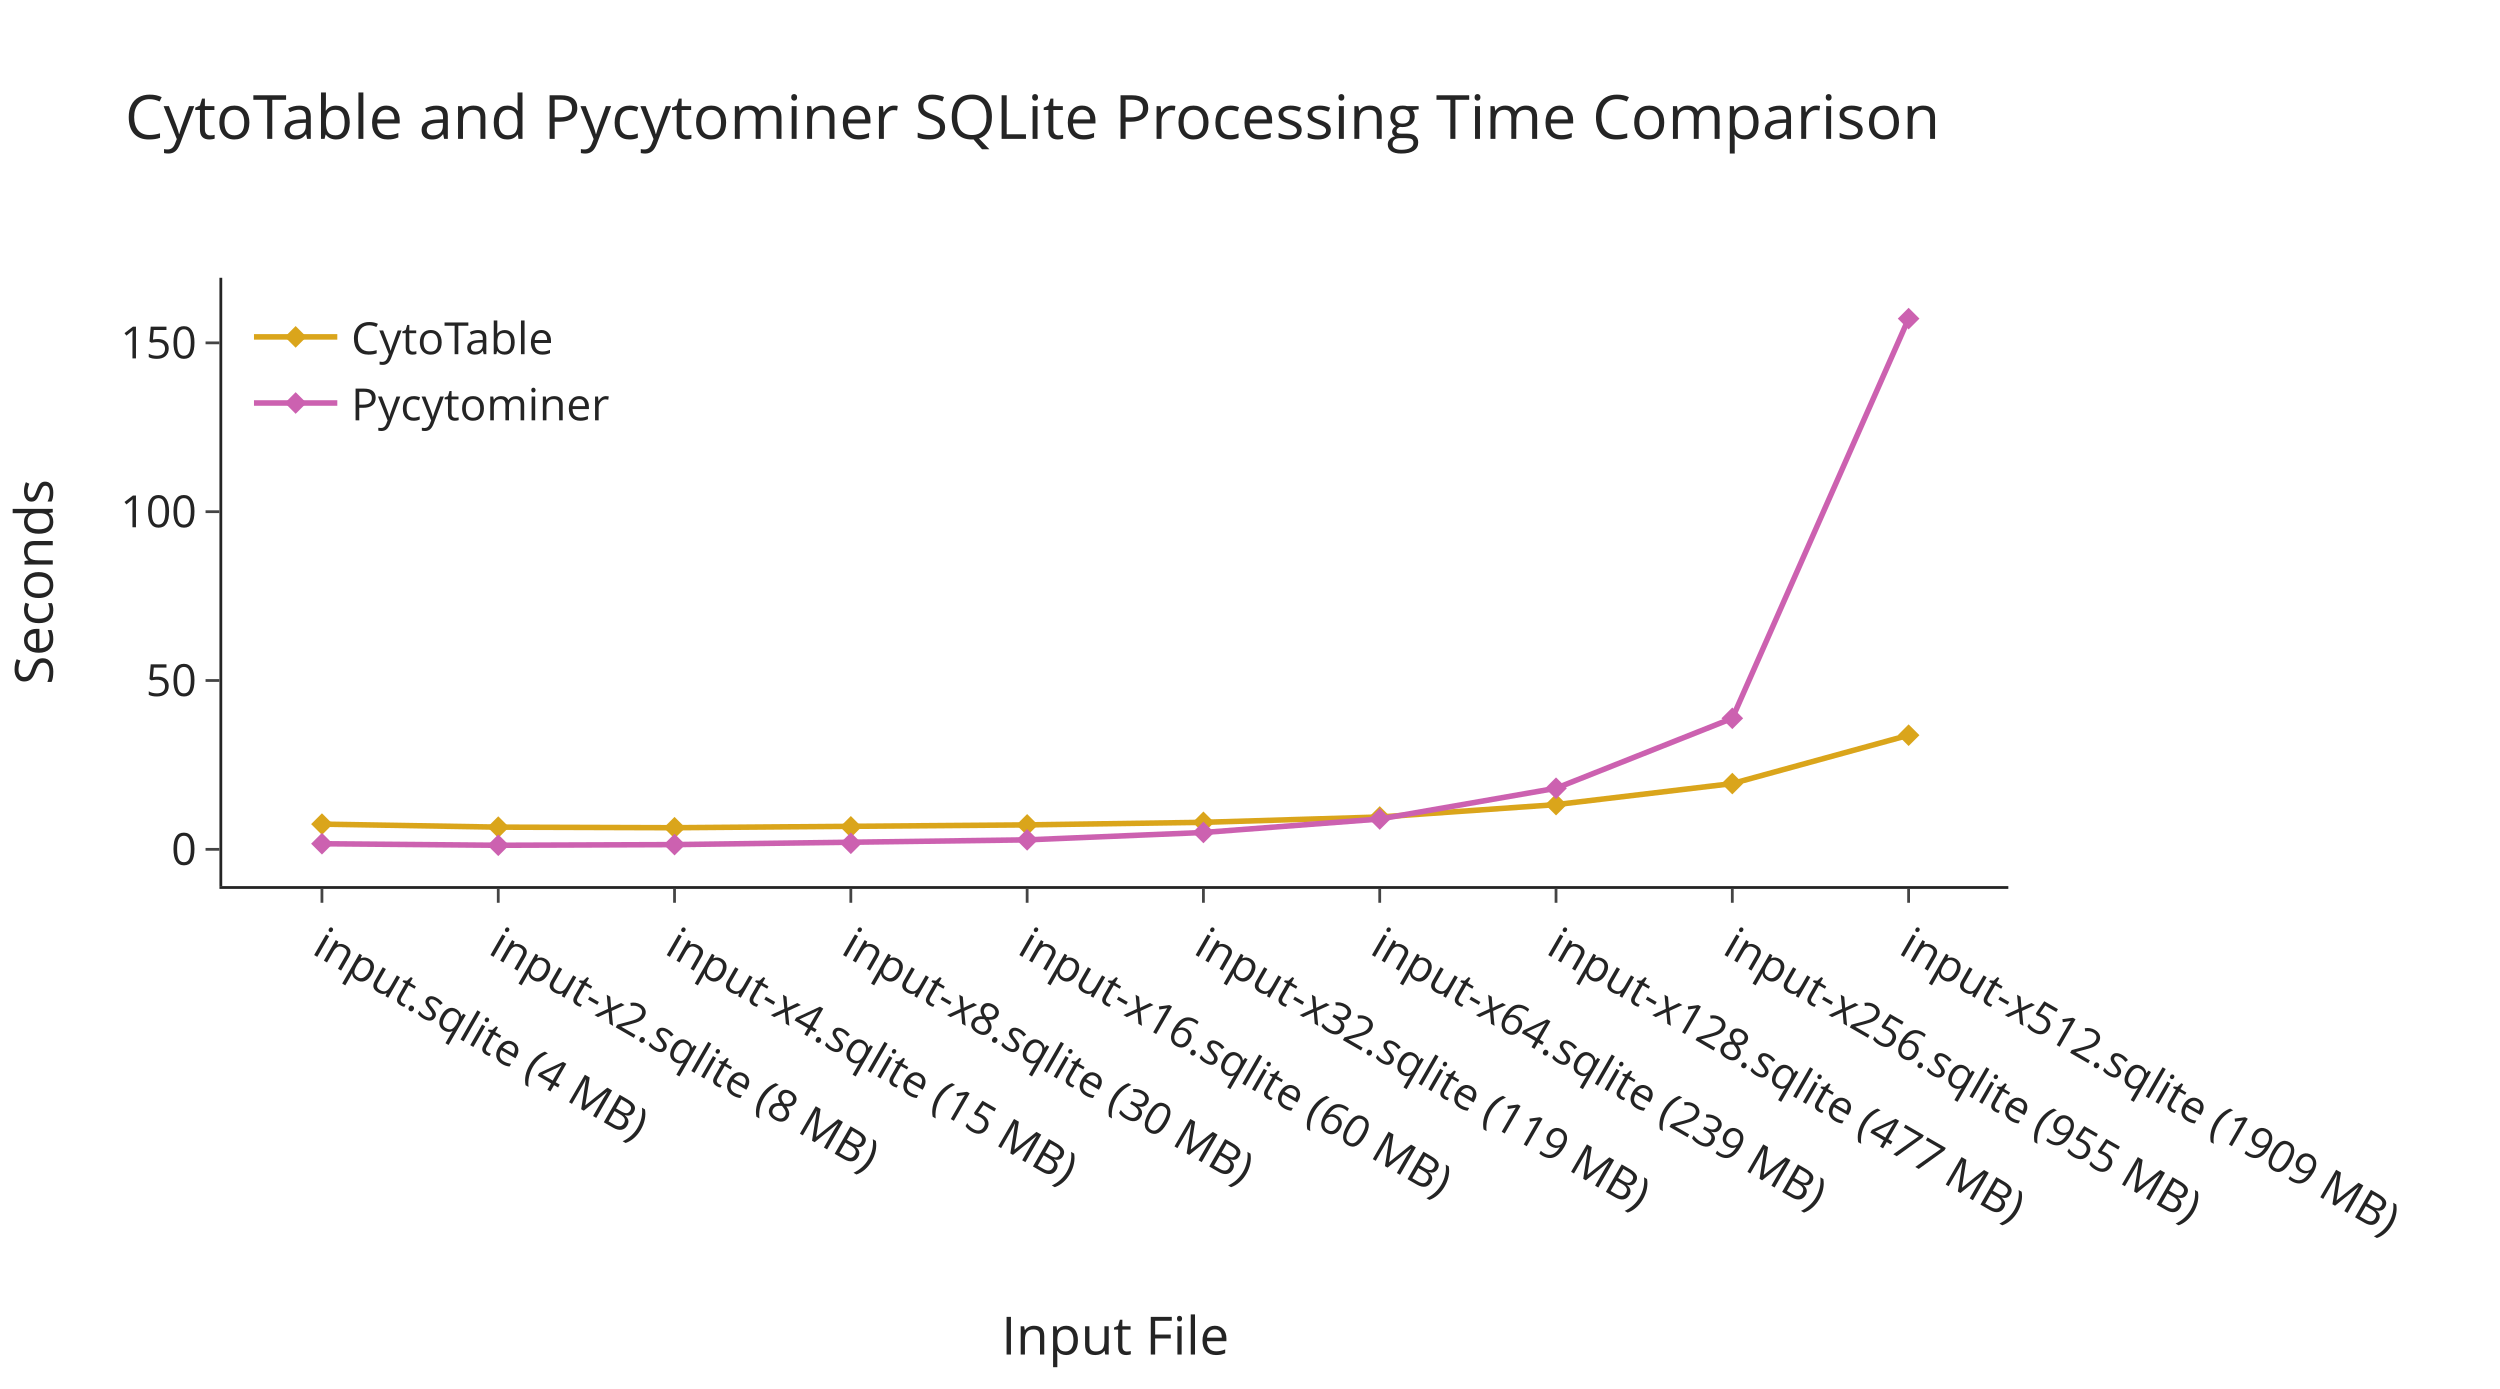
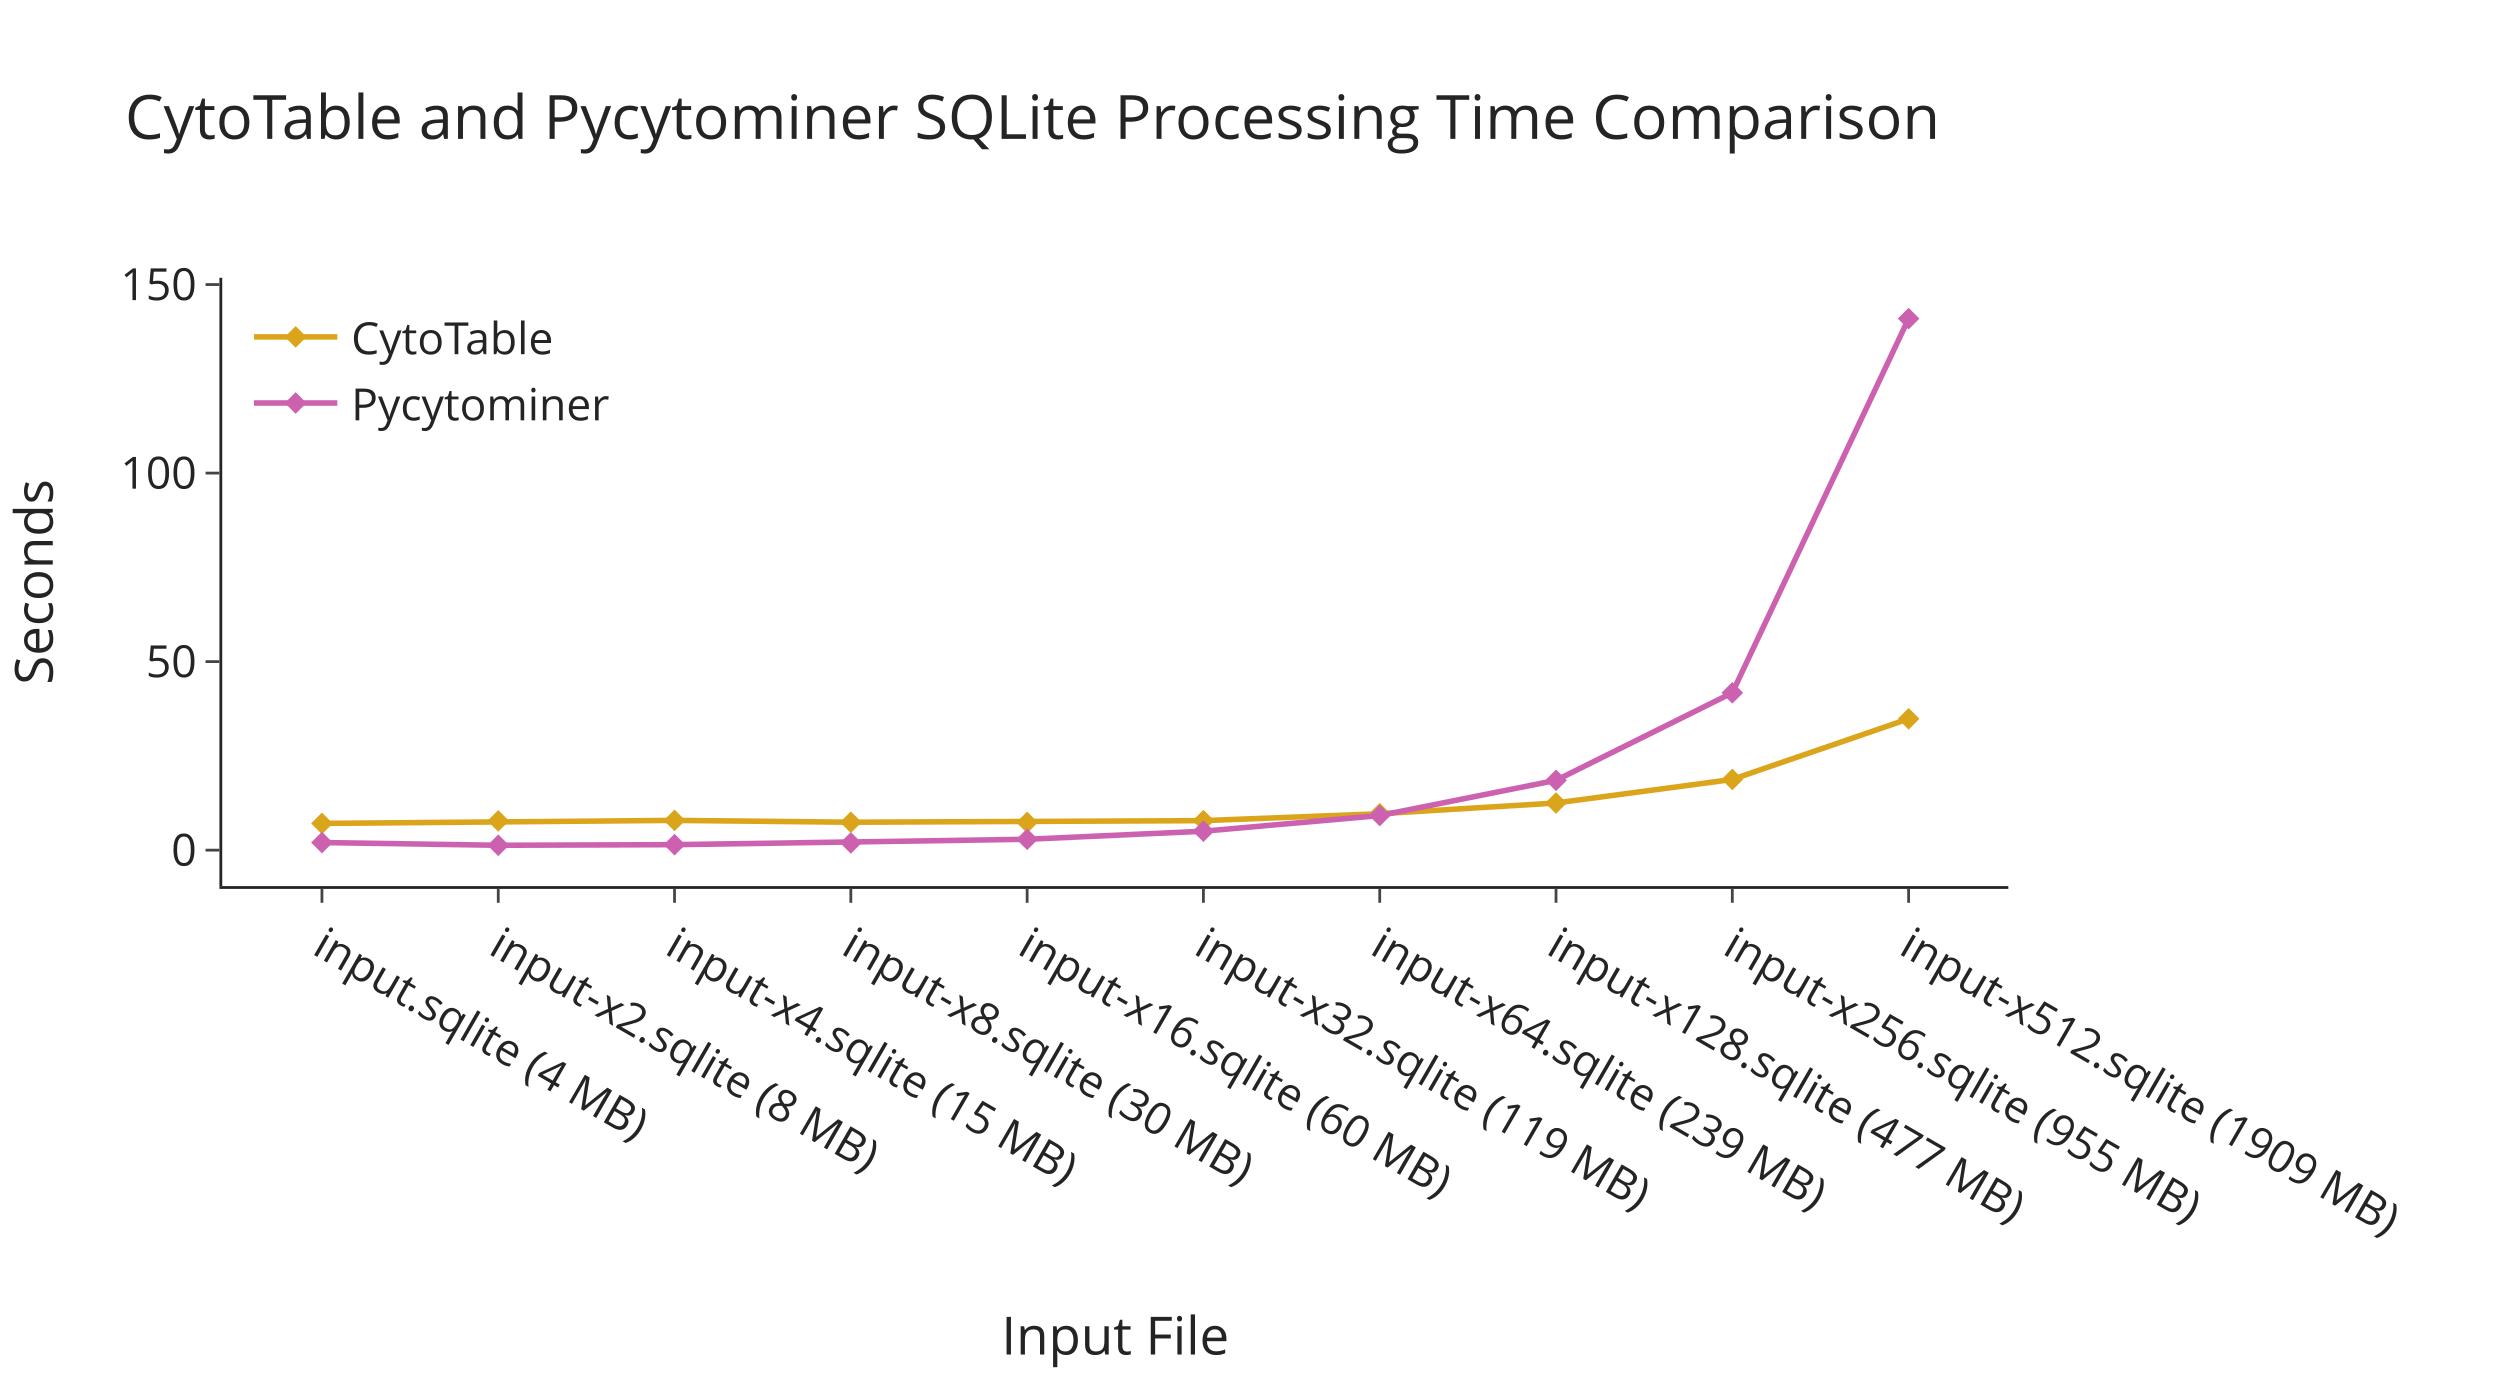
<svg xmlns="http://www.w3.org/2000/svg" class="main-svg" width="900" height="500" style="" viewBox="0 0 900 500">
  <rect x="0" y="0" width="900" height="500" style="fill: rgb(255, 255, 255); fill-opacity: 1;" />
-   <defs id="defs-b907f8">
+   <defs id="defs-e449ca">
    <g class="clips">
-       <clipPath id="clipb907f8xyplot" class="plotclip">
+       <clipPath id="clipe449caxyplot" class="plotclip">
        <rect width="643" height="219" />
      </clipPath>
-       <clipPath class="axesclip" id="clipb907f8x">
+       <clipPath class="axesclip" id="clipe449cax">
        <rect x="80" y="0" width="643" height="500" />
      </clipPath>
-       <clipPath class="axesclip" id="clipb907f8y">
+       <clipPath class="axesclip" id="clipe449cay">
        <rect x="0" y="100" width="900" height="219" />
      </clipPath>
-       <clipPath class="axesclip" id="clipb907f8xy">
+       <clipPath class="axesclip" id="clipe449caxy">
        <rect x="80" y="100" width="643" height="219" />
      </clipPath>
    </g>
    <g class="gradients" />
    <g class="patterns" />
  </defs>
  <g class="bglayer" />
  <g class="layer-below">
    <g class="imagelayer" />
    <g class="shapelayer" />
  </g>
  <g class="cartesianlayer">
    <g class="subplot xy">
      <g class="layer-subplot">
        <g class="shapelayer" />
        <g class="imagelayer" />
      </g>
      <g class="minor-gridlayer">
        <g class="x" />
        <g class="y" />
      </g>
      <g class="gridlayer">
        <g class="x" />
        <g class="y" />
      </g>
      <g class="zerolinelayer" />
      <path class="xlines-below" />
      <path class="ylines-below" />
      <g class="overlines-below" />
      <g class="xaxislayer-below" />
      <g class="yaxislayer-below" />
      <g class="overaxes-below" />
-       <g class="plot" transform="translate(80,100)" clip-path="url(#clipb907f8xyplot)">
+       <g class="plot" transform="translate(80,100)" clip-path="url(#clipe449caxyplot)">
        <g class="scatterlayer mlayer">
-           <g class="trace scatter trace0fa355" style="stroke-miterlimit: 2; opacity: 1;">
+           <g class="trace scatter tracec450bf" style="stroke-miterlimit: 2; opacity: 1;">
            <g class="fills" />
            <g class="errorbars" />
            <g class="lines">
-               <path class="js-line" d="M35.9,196.68L99.37,197.77L162.83,197.98L289.77,196.96L353.23,196.04L416.7,194.12L480.17,189.66L543.63,182.08L607.1,164.67" style="vector-effect: none; fill: none; stroke: rgb(218, 165, 27); stroke-opacity: 1; stroke-width: 2px; opacity: 1;" />
+               <path class="js-line" d="M35.9,196.43L162.83,195.34L226.3,196L353.23,195.43L416.7,192.94L480.17,189.08L543.63,180.59L607.1,158.77" style="vector-effect: none; fill: none; stroke: rgb(218, 165, 27); stroke-opacity: 1; stroke-width: 2px; opacity: 1;" />
            </g>
            <g class="points">
-               <path class="point" transform="translate(35.9,196.68)" d="M3.9,0L0,3.9L-3.9,0L0,-3.9Z" style="opacity: 1; stroke-width: 0px; fill: rgb(218, 165, 27); fill-opacity: 1;" />
-               <path class="point" transform="translate(99.37,197.77)" d="M3.9,0L0,3.9L-3.9,0L0,-3.9Z" style="opacity: 1; stroke-width: 0px; fill: rgb(218, 165, 27); fill-opacity: 1;" />
-               <path class="point" transform="translate(162.83,197.98)" d="M3.9,0L0,3.9L-3.9,0L0,-3.9Z" style="opacity: 1; stroke-width: 0px; fill: rgb(218, 165, 27); fill-opacity: 1;" />
-               <path class="point" transform="translate(226.3,197.67)" d="M3.9,0L0,3.9L-3.9,0L0,-3.9Z" style="opacity: 1; stroke-width: 0px; fill: rgb(218, 165, 27); fill-opacity: 1;" />
-               <path class="point" transform="translate(289.77,196.96)" d="M3.9,0L0,3.9L-3.9,0L0,-3.9Z" style="opacity: 1; stroke-width: 0px; fill: rgb(218, 165, 27); fill-opacity: 1;" />
-               <path class="point" transform="translate(353.23,196.04)" d="M3.9,0L0,3.9L-3.9,0L0,-3.9Z" style="opacity: 1; stroke-width: 0px; fill: rgb(218, 165, 27); fill-opacity: 1;" />
-               <path class="point" transform="translate(416.7,194.12)" d="M3.9,0L0,3.9L-3.9,0L0,-3.9Z" style="opacity: 1; stroke-width: 0px; fill: rgb(218, 165, 27); fill-opacity: 1;" />
-               <path class="point" transform="translate(480.17,189.66)" d="M3.9,0L0,3.9L-3.9,0L0,-3.9Z" style="opacity: 1; stroke-width: 0px; fill: rgb(218, 165, 27); fill-opacity: 1;" />
-               <path class="point" transform="translate(543.63,182.08)" d="M3.9,0L0,3.9L-3.9,0L0,-3.9Z" style="opacity: 1; stroke-width: 0px; fill: rgb(218, 165, 27); fill-opacity: 1;" />
-               <path class="point" transform="translate(607.1,164.67)" d="M3.9,0L0,3.9L-3.9,0L0,-3.9Z" style="opacity: 1; stroke-width: 0px; fill: rgb(218, 165, 27); fill-opacity: 1;" />
+               <path class="point" transform="translate(35.9,196.43)" d="M3.9,0L0,3.9L-3.9,0L0,-3.9Z" style="opacity: 1; stroke-width: 0px; fill: rgb(218, 165, 27); fill-opacity: 1;" />
+               <path class="point" transform="translate(99.37,195.52)" d="M3.9,0L0,3.9L-3.9,0L0,-3.9Z" style="opacity: 1; stroke-width: 0px; fill: rgb(218, 165, 27); fill-opacity: 1;" />
+               <path class="point" transform="translate(162.83,195.34)" d="M3.9,0L0,3.9L-3.9,0L0,-3.9Z" style="opacity: 1; stroke-width: 0px; fill: rgb(218, 165, 27); fill-opacity: 1;" />
+               <path class="point" transform="translate(226.3,196)" d="M3.9,0L0,3.9L-3.9,0L0,-3.9Z" style="opacity: 1; stroke-width: 0px; fill: rgb(218, 165, 27); fill-opacity: 1;" />
+               <path class="point" transform="translate(289.77,196.06)" d="M3.9,0L0,3.9L-3.9,0L0,-3.9Z" style="opacity: 1; stroke-width: 0px; fill: rgb(218, 165, 27); fill-opacity: 1;" />
+               <path class="point" transform="translate(353.23,195.43)" d="M3.9,0L0,3.9L-3.9,0L0,-3.9Z" style="opacity: 1; stroke-width: 0px; fill: rgb(218, 165, 27); fill-opacity: 1;" />
+               <path class="point" transform="translate(416.7,192.94)" d="M3.9,0L0,3.9L-3.9,0L0,-3.9Z" style="opacity: 1; stroke-width: 0px; fill: rgb(218, 165, 27); fill-opacity: 1;" />
+               <path class="point" transform="translate(480.17,189.08)" d="M3.9,0L0,3.9L-3.9,0L0,-3.9Z" style="opacity: 1; stroke-width: 0px; fill: rgb(218, 165, 27); fill-opacity: 1;" />
+               <path class="point" transform="translate(543.63,180.59)" d="M3.9,0L0,3.9L-3.9,0L0,-3.9Z" style="opacity: 1; stroke-width: 0px; fill: rgb(218, 165, 27); fill-opacity: 1;" />
+               <path class="point" transform="translate(607.1,158.77)" d="M3.9,0L0,3.9L-3.9,0L0,-3.9Z" style="opacity: 1; stroke-width: 0px; fill: rgb(218, 165, 27); fill-opacity: 1;" />
            </g>
            <g class="text" />
          </g>
-           <g class="trace scatter traceaa68f0" style="stroke-miterlimit: 2; opacity: 1;">
+           <g class="trace scatter traced8f5a4" style="stroke-miterlimit: 2; opacity: 1;">
            <g class="fills" />
            <g class="errorbars" />
            <g class="lines">
-               <path class="js-line" d="M35.9,203.74L99.37,204.3L162.83,204.06L289.77,202.35L353.23,199.69L416.7,194.84L480.17,183.77L543.63,158.59L607.1,14.7" style="vector-effect: none; fill: none; stroke: rgb(204, 97, 176); stroke-opacity: 1; stroke-width: 2px; opacity: 1;" />
+               <path class="js-line" d="M35.9,203.32L99.37,204.3L162.83,204.08L289.77,202.14L353.23,199.23L416.7,193.59L480.17,180.91L543.63,149.41L607.1,14.7" style="vector-effect: none; fill: none; stroke: rgb(204, 97, 176); stroke-opacity: 1; stroke-width: 2px; opacity: 1;" />
            </g>
            <g class="points">
-               <path class="point" transform="translate(35.9,203.74)" d="M3.9,0L0,3.9L-3.9,0L0,-3.9Z" style="opacity: 1; stroke-width: 0px; fill: rgb(204, 97, 176); fill-opacity: 1;" />
+               <path class="point" transform="translate(35.9,203.32)" d="M3.9,0L0,3.9L-3.9,0L0,-3.9Z" style="opacity: 1; stroke-width: 0px; fill: rgb(204, 97, 176); fill-opacity: 1;" />
              <path class="point" transform="translate(99.37,204.3)" d="M3.9,0L0,3.9L-3.9,0L0,-3.9Z" style="opacity: 1; stroke-width: 0px; fill: rgb(204, 97, 176); fill-opacity: 1;" />
-               <path class="point" transform="translate(162.83,204.06)" d="M3.9,0L0,3.9L-3.9,0L0,-3.9Z" style="opacity: 1; stroke-width: 0px; fill: rgb(204, 97, 176); fill-opacity: 1;" />
-               <path class="point" transform="translate(226.3,203.58)" d="M3.9,0L0,3.9L-3.9,0L0,-3.9Z" style="opacity: 1; stroke-width: 0px; fill: rgb(204, 97, 176); fill-opacity: 1;" />
-               <path class="point" transform="translate(289.77,202.35)" d="M3.9,0L0,3.9L-3.9,0L0,-3.9Z" style="opacity: 1; stroke-width: 0px; fill: rgb(204, 97, 176); fill-opacity: 1;" />
-               <path class="point" transform="translate(353.23,199.69)" d="M3.9,0L0,3.9L-3.9,0L0,-3.9Z" style="opacity: 1; stroke-width: 0px; fill: rgb(204, 97, 176); fill-opacity: 1;" />
-               <path class="point" transform="translate(416.7,194.84)" d="M3.9,0L0,3.9L-3.9,0L0,-3.9Z" style="opacity: 1; stroke-width: 0px; fill: rgb(204, 97, 176); fill-opacity: 1;" />
-               <path class="point" transform="translate(480.17,183.77)" d="M3.9,0L0,3.9L-3.9,0L0,-3.9Z" style="opacity: 1; stroke-width: 0px; fill: rgb(204, 97, 176); fill-opacity: 1;" />
-               <path class="point" transform="translate(543.63,158.59)" d="M3.9,0L0,3.9L-3.9,0L0,-3.9Z" style="opacity: 1; stroke-width: 0px; fill: rgb(204, 97, 176); fill-opacity: 1;" />
+               <path class="point" transform="translate(162.83,204.08)" d="M3.9,0L0,3.9L-3.9,0L0,-3.9Z" style="opacity: 1; stroke-width: 0px; fill: rgb(204, 97, 176); fill-opacity: 1;" />
+               <path class="point" transform="translate(226.3,203.44)" d="M3.9,0L0,3.9L-3.9,0L0,-3.9Z" style="opacity: 1; stroke-width: 0px; fill: rgb(204, 97, 176); fill-opacity: 1;" />
+               <path class="point" transform="translate(289.77,202.14)" d="M3.9,0L0,3.9L-3.9,0L0,-3.9Z" style="opacity: 1; stroke-width: 0px; fill: rgb(204, 97, 176); fill-opacity: 1;" />
+               <path class="point" transform="translate(353.23,199.23)" d="M3.9,0L0,3.9L-3.9,0L0,-3.9Z" style="opacity: 1; stroke-width: 0px; fill: rgb(204, 97, 176); fill-opacity: 1;" />
+               <path class="point" transform="translate(416.7,193.59)" d="M3.9,0L0,3.9L-3.9,0L0,-3.9Z" style="opacity: 1; stroke-width: 0px; fill: rgb(204, 97, 176); fill-opacity: 1;" />
+               <path class="point" transform="translate(480.17,180.91)" d="M3.9,0L0,3.9L-3.9,0L0,-3.9Z" style="opacity: 1; stroke-width: 0px; fill: rgb(204, 97, 176); fill-opacity: 1;" />
+               <path class="point" transform="translate(543.63,149.41)" d="M3.9,0L0,3.9L-3.9,0L0,-3.9Z" style="opacity: 1; stroke-width: 0px; fill: rgb(204, 97, 176); fill-opacity: 1;" />
              <path class="point" transform="translate(607.1,14.7)" d="M3.9,0L0,3.9L-3.9,0L0,-3.9Z" style="opacity: 1; stroke-width: 0px; fill: rgb(204, 97, 176); fill-opacity: 1;" />
            </g>
            <g class="text" />
          </g>
        </g>
      </g>
      <g class="overplot" />
      <path class="xlines-above crisp" d="M79,319.5H723" style="fill: none; stroke-width: 1px; stroke: rgb(36, 36, 36); stroke-opacity: 1;" />
      <path class="ylines-above crisp" d="M79.5,100V319" style="fill: none; stroke-width: 1px; stroke: rgb(36, 36, 36); stroke-opacity: 1;" />
      <g class="overlines-above" />
      <g class="xaxislayer-above">
        <path class="xtick ticks crisp" d="M0,320v5" transform="translate(115.9,0)" style="stroke: rgb(68, 68, 68); stroke-opacity: 1; stroke-width: 1px;" />
        <path class="xtick ticks crisp" d="M0,320v5" transform="translate(179.37,0)" style="stroke: rgb(68, 68, 68); stroke-opacity: 1; stroke-width: 1px;" />
        <path class="xtick ticks crisp" d="M0,320v5" transform="translate(242.83,0)" style="stroke: rgb(68, 68, 68); stroke-opacity: 1; stroke-width: 1px;" />
        <path class="xtick ticks crisp" d="M0,320v5" transform="translate(306.3,0)" style="stroke: rgb(68, 68, 68); stroke-opacity: 1; stroke-width: 1px;" />
        <path class="xtick ticks crisp" d="M0,320v5" transform="translate(369.77,0)" style="stroke: rgb(68, 68, 68); stroke-opacity: 1; stroke-width: 1px;" />
        <path class="xtick ticks crisp" d="M0,320v5" transform="translate(433.23,0)" style="stroke: rgb(68, 68, 68); stroke-opacity: 1; stroke-width: 1px;" />
        <path class="xtick ticks crisp" d="M0,320v5" transform="translate(496.7,0)" style="stroke: rgb(68, 68, 68); stroke-opacity: 1; stroke-width: 1px;" />
        <path class="xtick ticks crisp" d="M0,320v5" transform="translate(560.17,0)" style="stroke: rgb(68, 68, 68); stroke-opacity: 1; stroke-width: 1px;" />
        <path class="xtick ticks crisp" d="M0,320v5" transform="translate(623.63,0)" style="stroke: rgb(68, 68, 68); stroke-opacity: 1; stroke-width: 1px;" />
        <path class="xtick ticks crisp" d="M0,320v5" transform="translate(687.1,0)" style="stroke: rgb(68, 68, 68); stroke-opacity: 1; stroke-width: 1px;" />
        <g class="xtick">
          <text text-anchor="start" x="0" y="344.2" transform="translate(115.9,0) rotate(30,0,336.2)" style="font-family: 'Open Sans', verdana, arial, sans-serif; font-size: 16px; fill: rgb(36, 36, 36); fill-opacity: 1; white-space: pre; opacity: 1;">input.sqlite (4 MB)</text>
        </g>
        <g class="xtick">
          <text text-anchor="start" x="0" y="344.2" transform="translate(179.37,0) rotate(30,0,336.2)" style="font-family: 'Open Sans', verdana, arial, sans-serif; font-size: 16px; fill: rgb(36, 36, 36); fill-opacity: 1; white-space: pre; opacity: 1;">input-x2.sqlite (8 MB)</text>
        </g>
        <g class="xtick">
          <text text-anchor="start" x="0" y="344.2" transform="translate(242.83,0) rotate(30,0,336.2)" style="font-family: 'Open Sans', verdana, arial, sans-serif; font-size: 16px; fill: rgb(36, 36, 36); fill-opacity: 1; white-space: pre; opacity: 1;">input-x4.sqlite (15 MB)</text>
        </g>
        <g class="xtick">
          <text text-anchor="start" x="0" y="344.2" transform="translate(306.3,0) rotate(30,0,336.2)" style="font-family: 'Open Sans', verdana, arial, sans-serif; font-size: 16px; fill: rgb(36, 36, 36); fill-opacity: 1; white-space: pre; opacity: 1;">input-x8.sqlite (30 MB)</text>
        </g>
        <g class="xtick">
          <text text-anchor="start" x="0" y="344.2" transform="translate(369.77,0) rotate(30,0,336.2)" style="font-family: 'Open Sans', verdana, arial, sans-serif; font-size: 16px; fill: rgb(36, 36, 36); fill-opacity: 1; white-space: pre; opacity: 1;">input-x16.sqlite (60 MB)</text>
        </g>
        <g class="xtick">
          <text text-anchor="start" x="0" y="344.2" transform="translate(433.23,0) rotate(30,0,336.2)" style="font-family: 'Open Sans', verdana, arial, sans-serif; font-size: 16px; fill: rgb(36, 36, 36); fill-opacity: 1; white-space: pre; opacity: 1;">input-x32.sqlite (119 MB)</text>
        </g>
        <g class="xtick">
          <text text-anchor="start" x="0" y="344.2" transform="translate(496.7,0) rotate(30,0,336.2)" style="font-family: 'Open Sans', verdana, arial, sans-serif; font-size: 16px; fill: rgb(36, 36, 36); fill-opacity: 1; white-space: pre; opacity: 1;">input-x64.sqlite (239 MB)</text>
        </g>
        <g class="xtick">
          <text text-anchor="start" x="0" y="344.2" transform="translate(560.17,0) rotate(30,0,336.2)" style="font-family: 'Open Sans', verdana, arial, sans-serif; font-size: 16px; fill: rgb(36, 36, 36); fill-opacity: 1; white-space: pre; opacity: 1;">input-x128.sqlite (477 MB)</text>
        </g>
        <g class="xtick">
          <text text-anchor="start" x="0" y="344.2" transform="translate(623.63,0) rotate(30,0,336.2)" style="font-family: 'Open Sans', verdana, arial, sans-serif; font-size: 16px; fill: rgb(36, 36, 36); fill-opacity: 1; white-space: pre; opacity: 1;">input-x256.sqlite (955 MB)</text>
        </g>
        <g class="xtick">
          <text text-anchor="start" x="0" y="344.2" transform="translate(687.1,0) rotate(30,0,336.2)" style="font-family: 'Open Sans', verdana, arial, sans-serif; font-size: 16px; fill: rgb(36, 36, 36); fill-opacity: 1; white-space: pre; opacity: 1;">input-x512.sqlite (1909 MB)</text>
        </g>
      </g>
      <g class="yaxislayer-above">
-         <path class="ytick ticks crisp" d="M79,0h-5" transform="translate(0,305.76)" style="stroke: rgb(68, 68, 68); stroke-opacity: 1; stroke-width: 1px;" />
-         <path class="ytick ticks crisp" d="M79,0h-5" transform="translate(0,244.98)" style="stroke: rgb(68, 68, 68); stroke-opacity: 1; stroke-width: 1px;" />
-         <path class="ytick ticks crisp" d="M79,0h-5" transform="translate(0,184.21)" style="stroke: rgb(68, 68, 68); stroke-opacity: 1; stroke-width: 1px;" />
-         <path class="ytick ticks crisp" d="M79,0h-5" transform="translate(0,123.43)" style="stroke: rgb(68, 68, 68); stroke-opacity: 1; stroke-width: 1px;" />
-         <g class="ytick">
-           <text text-anchor="end" x="70.8" y="5.6" transform="translate(0,305.76)" style="font-family: 'Open Sans', verdana, arial, sans-serif; font-size: 16px; fill: rgb(36, 36, 36); fill-opacity: 1; white-space: pre; opacity: 1;">0</text>
-         </g>
-         <g class="ytick">
-           <text text-anchor="end" x="70.8" y="5.6" style="font-family: 'Open Sans', verdana, arial, sans-serif; font-size: 16px; fill: rgb(36, 36, 36); fill-opacity: 1; white-space: pre; opacity: 1;" transform="translate(0,244.98)">50</text>
-         </g>
-         <g class="ytick">
-           <text text-anchor="end" x="70.8" y="5.6" style="font-family: 'Open Sans', verdana, arial, sans-serif; font-size: 16px; fill: rgb(36, 36, 36); fill-opacity: 1; white-space: pre; opacity: 1;" transform="translate(0,184.21)">100</text>
-         </g>
-         <g class="ytick">
-           <text text-anchor="end" x="70.8" y="5.6" style="font-family: 'Open Sans', verdana, arial, sans-serif; font-size: 16px; fill: rgb(36, 36, 36); fill-opacity: 1; white-space: pre; opacity: 1;" transform="translate(0,123.43)">150</text>
+         <path class="ytick ticks crisp" d="M79,0h-5" transform="translate(0,306.05)" style="stroke: rgb(68, 68, 68); stroke-opacity: 1; stroke-width: 1px;" />
+         <path class="ytick ticks crisp" d="M79,0h-5" transform="translate(0,238.18)" style="stroke: rgb(68, 68, 68); stroke-opacity: 1; stroke-width: 1px;" />
+         <path class="ytick ticks crisp" d="M79,0h-5" transform="translate(0,170.31)" style="stroke: rgb(68, 68, 68); stroke-opacity: 1; stroke-width: 1px;" />
+         <path class="ytick ticks crisp" d="M79,0h-5" transform="translate(0,102.44)" style="stroke: rgb(68, 68, 68); stroke-opacity: 1; stroke-width: 1px;" />
+         <g class="ytick">
+           <text text-anchor="end" x="70.8" y="5.6" transform="translate(0,306.05)" style="font-family: 'Open Sans', verdana, arial, sans-serif; font-size: 16px; fill: rgb(36, 36, 36); fill-opacity: 1; white-space: pre; opacity: 1;">0</text>
+         </g>
+         <g class="ytick">
+           <text text-anchor="end" x="70.8" y="5.6" style="font-family: 'Open Sans', verdana, arial, sans-serif; font-size: 16px; fill: rgb(36, 36, 36); fill-opacity: 1; white-space: pre; opacity: 1;" transform="translate(0,238.18)">50</text>
+         </g>
+         <g class="ytick">
+           <text text-anchor="end" x="70.8" y="5.6" style="font-family: 'Open Sans', verdana, arial, sans-serif; font-size: 16px; fill: rgb(36, 36, 36); fill-opacity: 1; white-space: pre; opacity: 1;" transform="translate(0,170.31)">100</text>
+         </g>
+         <g class="ytick">
+           <text text-anchor="end" x="70.8" y="5.6" style="font-family: 'Open Sans', verdana, arial, sans-serif; font-size: 16px; fill: rgb(36, 36, 36); fill-opacity: 1; white-space: pre; opacity: 1;" transform="translate(0,102.44)">150</text>
        </g>
      </g>
      <g class="overaxes-above" />
    </g>
  </g>
  <g class="polarlayer" />
  <g class="smithlayer" />
  <g class="ternarylayer" />
  <g class="geolayer" />
  <g class="funnelarealayer" />
  <g class="pielayer" />
  <g class="iciclelayer" />
  <g class="treemaplayer" />
  <g class="sunburstlayer" />
  <g class="glimages" />
-   <defs id="topdefs-b907f8">
+   <defs id="topdefs-e449ca">
    <g class="clips" />
-     <clipPath id="legendb907f8">
+     <clipPath id="legende449ca">
      <rect width="145" height="58" x="0" y="0" />
    </clipPath>
  </defs>
  <g class="layer-above">
    <g class="imagelayer" />
    <g class="shapelayer" />
  </g>
  <g class="infolayer">
    <g class="legend" pointer-events="all" transform="translate(86.43,104.38)">
      <rect class="bg" shape-rendering="crispEdges" width="145" height="58" x="0" y="0" style="stroke: rgb(68, 68, 68); stroke-opacity: 1; fill: rgb(255, 255, 255); fill-opacity: 0.8; stroke-width: 0px;" />
-       <g class="scrollbox" transform="" clip-path="url(#legendb907f8)">
+       <g class="scrollbox" transform="" clip-path="url(#legende449ca)">
        <g class="groups" transform="">
          <g class="traces" transform="translate(0,16.9)" style="opacity: 1;">
            <text class="legendtext" text-anchor="start" x="40" y="6.24" style="font-family: 'Open Sans', verdana, arial, sans-serif; font-size: 16px; fill: rgb(36, 36, 36); fill-opacity: 1; white-space: pre;">CytoTable</text>
            <g class="layers" style="opacity: 1;">
              <g class="legendfill" />
              <g class="legendlines">
                <path class="js-line" d="M5,0h30" style="fill: none; stroke: rgb(218, 165, 27); stroke-opacity: 1; stroke-width: 2px;" />
              </g>
              <g class="legendsymbols">
                <g class="legendpoints">
                  <path class="scatterpts" transform="translate(20,0)" d="M3.9,0L0,3.9L-3.9,0L0,-3.9Z" style="opacity: 1; stroke-width: 0px; fill: rgb(218, 165, 27); fill-opacity: 1;" />
                </g>
              </g>
            </g>
            <rect class="legendtoggle" x="0" y="-11.9" width="139.438" height="23.8" style="fill: rgb(0, 0, 0); fill-opacity: 0;" />
          </g>
        </g>
        <g class="groups" transform="">
          <g class="traces" transform="translate(0,40.7)" style="opacity: 1;">
            <text class="legendtext" text-anchor="start" x="40" y="6.24" style="font-family: 'Open Sans', verdana, arial, sans-serif; font-size: 16px; fill: rgb(36, 36, 36); fill-opacity: 1; white-space: pre;">Pycytominer</text>
            <g class="layers" style="opacity: 1;">
              <g class="legendfill" />
              <g class="legendlines">
                <path class="js-line" d="M5,0h30" style="fill: none; stroke: rgb(204, 97, 176); stroke-opacity: 1; stroke-width: 2px;" />
              </g>
              <g class="legendsymbols">
                <g class="legendpoints">
                  <path class="scatterpts" transform="translate(20,0)" d="M3.9,0L0,3.9L-3.9,0L0,-3.9Z" style="opacity: 1; stroke-width: 0px; fill: rgb(204, 97, 176); fill-opacity: 1;" />
                </g>
              </g>
            </g>
            <rect class="legendtoggle" x="0" y="-11.9" width="139.438" height="23.8" style="fill: rgb(0, 0, 0); fill-opacity: 0;" />
          </g>
        </g>
      </g>
      <rect class="scrollbar" rx="20" ry="3" width="0" height="0" x="0" y="0" style="fill: rgb(128, 139, 164); fill-opacity: 1;" />
    </g>
    <g class="g-gtitle">
      <text class="gtitle" x="45" y="50" text-anchor="start" dy="0em" style="font-family: 'Open Sans', verdana, arial, sans-serif; font-size: 22px; fill: rgb(36, 36, 36); opacity: 1; font-weight: normal; white-space: pre;">CytoTable and Pycytominer SQLite Processing Time Comparison</text>
    </g>
    <g class="g-xtitle">
      <text class="xtitle" x="401.5" y="487.632" text-anchor="middle" style="font-family: 'Open Sans', verdana, arial, sans-serif; font-size: 19px; fill: rgb(36, 36, 36); opacity: 1; font-weight: normal; white-space: pre;">Input File</text>
    </g>
    <g class="g-ytitle" transform="translate(6.518555,0)">
      <text class="ytitle" transform="rotate(-90,12.48125,209.5)" x="12.481" y="209.5" text-anchor="middle" style="font-family: 'Open Sans', verdana, arial, sans-serif; font-size: 19px; fill: rgb(36, 36, 36); opacity: 1; font-weight: normal; white-space: pre;">Seconds</text>
    </g>
  </g>
</svg>
